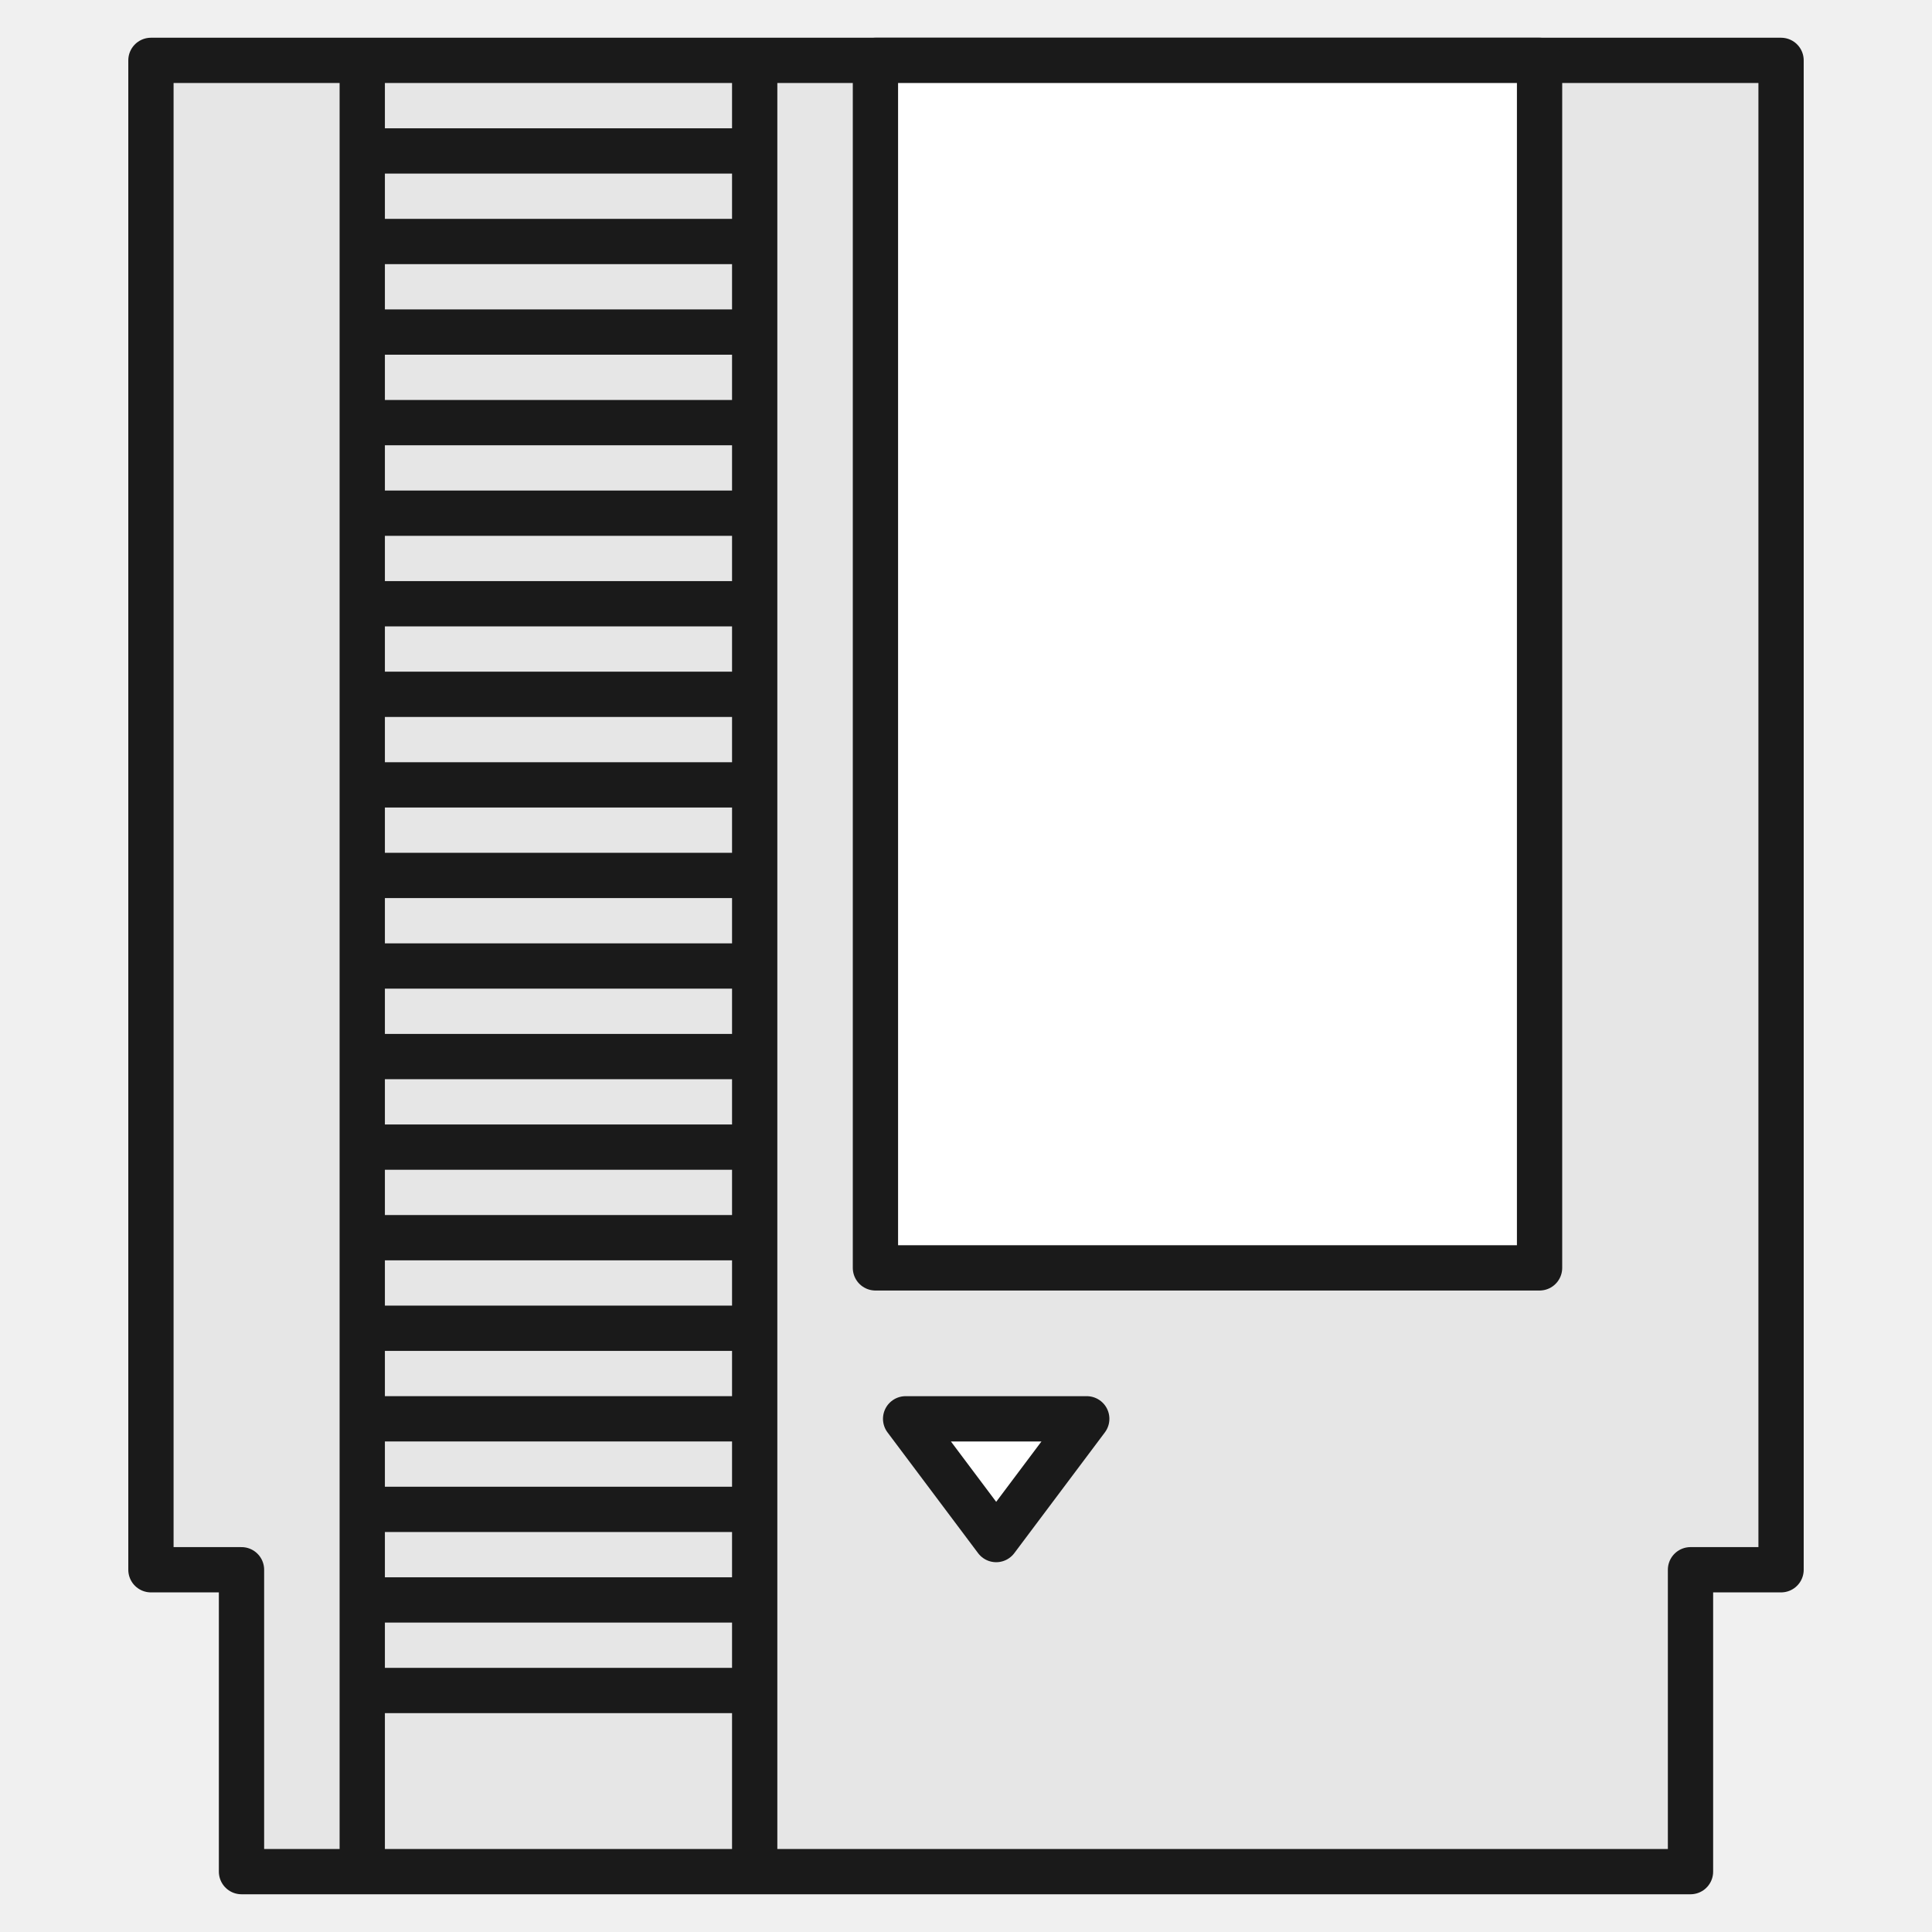
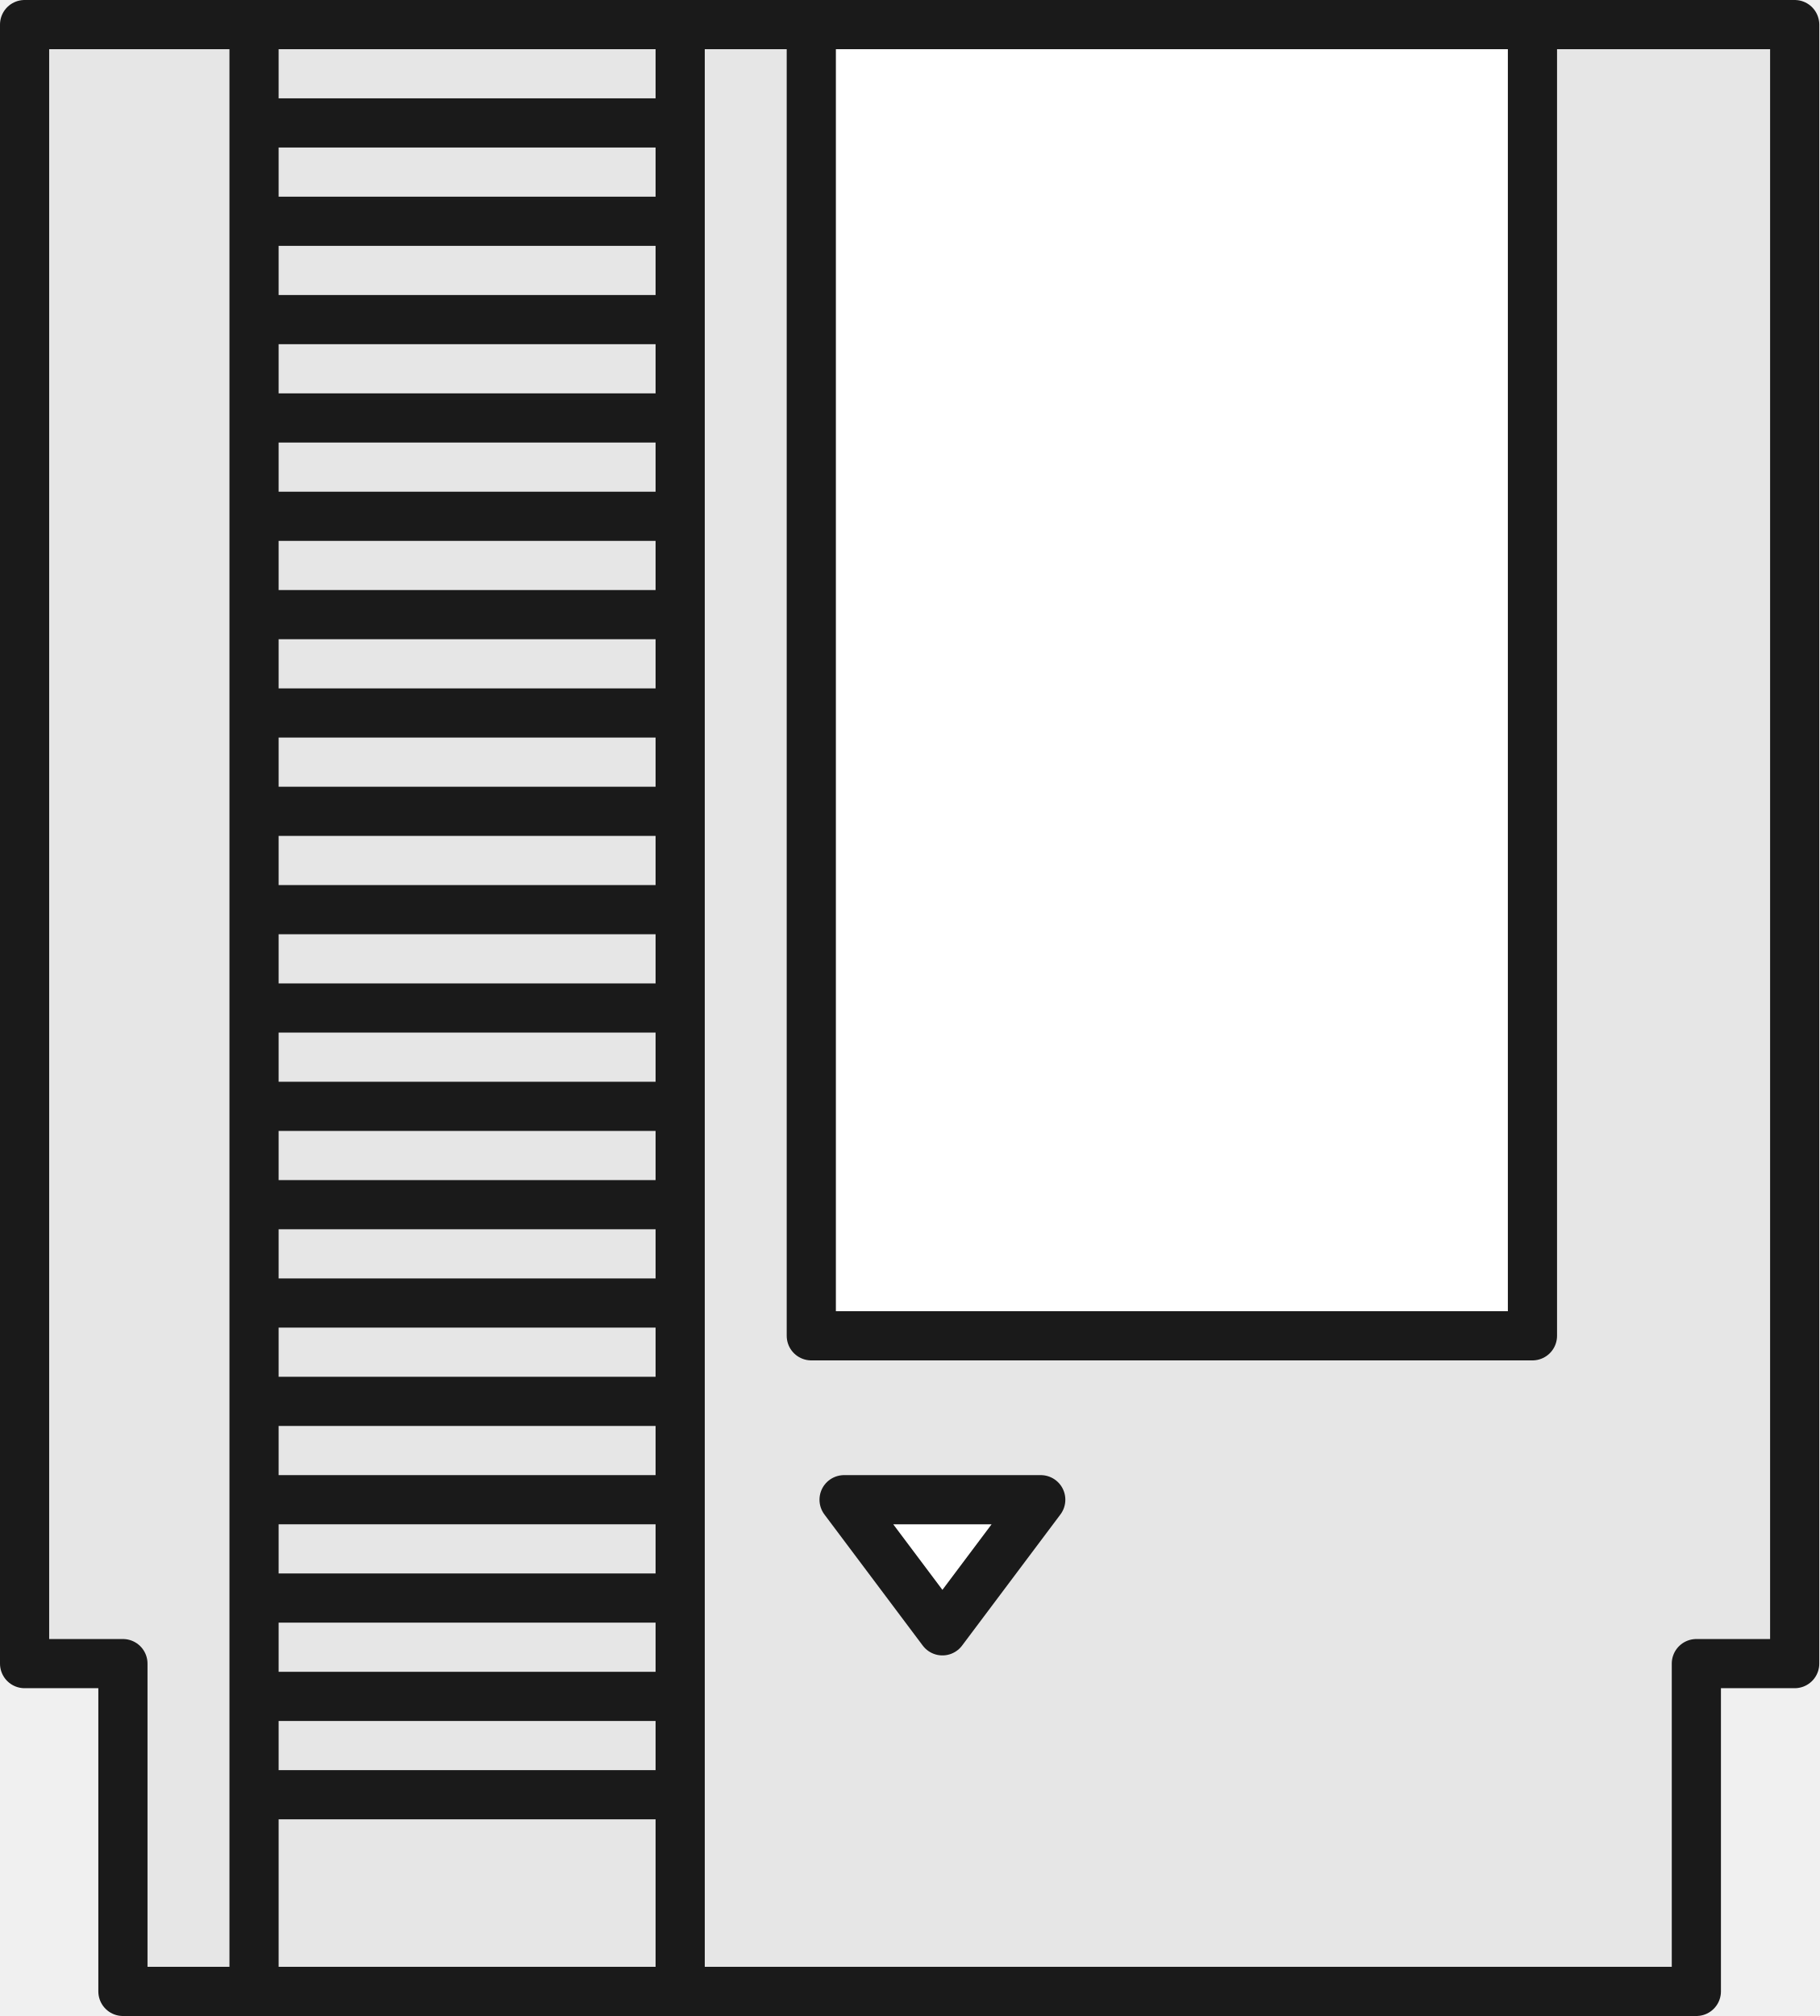
- <svg xmlns="http://www.w3.org/2000/svg" width="128" height="128" version="1.1" viewBox="0 0 128 128" id="svg48">
+ <svg xmlns="http://www.w3.org/2000/svg" width="111" height="123" version="1.1" viewBox="0 0 111 123" id="svg48">
  <defs id="defs52" />
-   <path fill="#aaa" stroke="#777" stroke-linejoin="round" stroke-width="3" d="m10 4 h108 v100 h-6 v20 h-96 v-20 h-6 v-100 z" id="path2" style="fill:#e6e6e6;stroke:#1a1a1a" />
-   <path fill="#777" stroke="#777" stroke-linejoin="round" stroke-width="3" d="m60 94 h12 l-6 8 l-6 -8 z" id="path4" style="fill:#ffffff;stroke:#1a1a1a" />
-   <path fill="#777" stroke="#777" stroke-linejoin="round" stroke-width="3" d="m58 4 h44 v80 h-44 v-80 z" id="path6" style="fill:#ffffff;stroke:#1a1a1a" />
-   <line stroke="#777" stroke-width="3" x1="24" y1="4" x2="24" y2="124" id="line8" style="fill:#ffffff;stroke:#1a1a1a" />
-   <line stroke="#777" stroke-width="3" x1="50" y1="4" x2="50" y2="124" id="line10" style="fill:#ffffff;stroke:#1a1a1a" />
-   <line stroke="#777" stroke-width="3" x1="24" y1="10" x2="50" y2="10" id="line12" style="fill:#ffffff;stroke:#1a1a1a" />
-   <line stroke="#777" stroke-width="3" x1="24" y1="16" x2="50" y2="16" id="line14" style="fill:#ffffff;stroke:#1a1a1a" />
-   <line stroke="#777" stroke-width="3" x1="24" y1="22" x2="50" y2="22" id="line16" style="fill:#ffffff;stroke:#1a1a1a" />
-   <line stroke="#777" stroke-width="3" x1="24" y1="28" x2="50" y2="28" id="line18" style="fill:#ffffff;stroke:#1a1a1a" />
-   <line stroke="#777" stroke-width="3" x1="24" y1="34" x2="50" y2="34" id="line20" style="fill:#ffffff;stroke:#1a1a1a" />
-   <line stroke="#777" stroke-width="3" x1="24" y1="40" x2="50" y2="40" id="line22" style="fill:#ffffff;stroke:#1a1a1a" />
-   <line stroke="#777" stroke-width="3" x1="24" y1="46" x2="50" y2="46" id="line24" style="fill:#ffffff;stroke:#1a1a1a" />
-   <line stroke="#777" stroke-width="3" x1="24" y1="52" x2="50" y2="52" id="line26" style="fill:#ffffff;stroke:#1a1a1a" />
-   <line stroke="#777" stroke-width="3" x1="24" y1="58" x2="50" y2="58" id="line28" style="fill:#ffffff;stroke:#1a1a1a" />
-   <line stroke="#777" stroke-width="3" x1="24" y1="64" x2="50" y2="64" id="line30" style="fill:#ffffff;stroke:#1a1a1a" />
-   <line stroke="#777" stroke-width="3" x1="24" y1="70" x2="50" y2="70" id="line32" style="fill:#ffffff;stroke:#1a1a1a" />
-   <line stroke="#777" stroke-width="3" x1="24" y1="76" x2="50" y2="76" id="line34" style="fill:#ffffff;stroke:#1a1a1a" />
-   <line stroke="#777" stroke-width="3" x1="24" y1="82" x2="50" y2="82" id="line36" style="fill:#ffffff;stroke:#1a1a1a" />
-   <line stroke="#777" stroke-width="3" x1="24" y1="88" x2="50" y2="88" id="line38" style="fill:#ffffff;stroke:#1a1a1a" />
-   <line stroke="#777" stroke-width="3" x1="24" y1="94" x2="50" y2="94" id="line40" style="fill:#ffffff;stroke:#1a1a1a" />
-   <line stroke="#777" stroke-width="3" x1="24" y1="100" x2="50" y2="100" id="line42" style="fill:#ffffff;stroke:#1a1a1a" />
-   <line stroke="#777" stroke-width="3" x1="24" y1="106" x2="50" y2="106" id="line44" style="fill:#ffffff;stroke:#1a1a1a" />
-   <line stroke="#777" stroke-width="3" x1="24" y1="112" x2="50" y2="112" id="line46" style="fill:#ffffff;stroke:#1a1a1a" />
+   <path fill="#aaa" stroke="#777" stroke-linejoin="round" stroke-width="3" d="m 1.5,1.5 h 108 v 100 h -6 v 20 h -96 v -20 h -6 z" id="path2" style="fill:#e6e6e6;stroke:#1a1a1a" />
+   <path fill="#777" stroke="#777" stroke-linejoin="round" stroke-width="3" d="m 51.5,91.5 h 12 l -6,8 z" id="path4" style="fill:#ffffff;stroke:#1a1a1a" />
+   <path fill="#777" stroke="#777" stroke-linejoin="round" stroke-width="3" d="m 49.5,1.5 h 44 v 80 h -44 z" id="path6" style="fill:#ffffff;stroke:#1a1a1a" />
+   <line stroke="#777" stroke-width="3" x1="15.5" y1="1.5" x2="15.5" y2="121.5" id="line8" style="fill:#ffffff;stroke:#1a1a1a" />
+   <line stroke="#777" stroke-width="3" x1="41.5" y1="1.5" x2="41.5" y2="121.5" id="line10" style="fill:#ffffff;stroke:#1a1a1a" />
+   <line stroke="#777" stroke-width="3" x1="15.5" y1="7.5" x2="41.5" y2="7.5" id="line12" style="fill:#ffffff;stroke:#1a1a1a" />
+   <line stroke="#777" stroke-width="3" x1="15.5" y1="13.5" x2="41.5" y2="13.5" id="line14" style="fill:#ffffff;stroke:#1a1a1a" />
+   <line stroke="#777" stroke-width="3" x1="15.5" y1="19.5" x2="41.5" y2="19.5" id="line16" style="fill:#ffffff;stroke:#1a1a1a" />
+   <line stroke="#777" stroke-width="3" x1="15.5" y1="25.5" x2="41.5" y2="25.5" id="line18" style="fill:#ffffff;stroke:#1a1a1a" />
+   <line stroke="#777" stroke-width="3" x1="15.5" y1="31.5" x2="41.5" y2="31.5" id="line20" style="fill:#ffffff;stroke:#1a1a1a" />
+   <line stroke="#777" stroke-width="3" x1="15.5" y1="37.5" x2="41.5" y2="37.5" id="line22" style="fill:#ffffff;stroke:#1a1a1a" />
+   <line stroke="#777" stroke-width="3" x1="15.5" y1="43.5" x2="41.5" y2="43.5" id="line24" style="fill:#ffffff;stroke:#1a1a1a" />
+   <line stroke="#777" stroke-width="3" x1="15.5" y1="49.5" x2="41.5" y2="49.5" id="line26" style="fill:#ffffff;stroke:#1a1a1a" />
+   <line stroke="#777" stroke-width="3" x1="15.5" y1="55.5" x2="41.5" y2="55.5" id="line28" style="fill:#ffffff;stroke:#1a1a1a" />
+   <line stroke="#777" stroke-width="3" x1="15.5" y1="61.5" x2="41.5" y2="61.5" id="line30" style="fill:#ffffff;stroke:#1a1a1a" />
+   <line stroke="#777" stroke-width="3" x1="15.5" y1="67.5" x2="41.5" y2="67.5" id="line32" style="fill:#ffffff;stroke:#1a1a1a" />
+   <line stroke="#777" stroke-width="3" x1="15.5" y1="73.5" x2="41.5" y2="73.5" id="line34" style="fill:#ffffff;stroke:#1a1a1a" />
+   <line stroke="#777" stroke-width="3" x1="15.5" y1="79.5" x2="41.5" y2="79.5" id="line36" style="fill:#ffffff;stroke:#1a1a1a" />
+   <line stroke="#777" stroke-width="3" x1="15.5" y1="85.5" x2="41.5" y2="85.5" id="line38" style="fill:#ffffff;stroke:#1a1a1a" />
+   <line stroke="#777" stroke-width="3" x1="15.5" y1="91.5" x2="41.5" y2="91.5" id="line40" style="fill:#ffffff;stroke:#1a1a1a" />
+   <line stroke="#777" stroke-width="3" x1="15.5" y1="97.5" x2="41.5" y2="97.5" id="line42" style="fill:#ffffff;stroke:#1a1a1a" />
+   <line stroke="#777" stroke-width="3" x1="15.5" y1="103.5" x2="41.5" y2="103.5" id="line44" style="fill:#ffffff;stroke:#1a1a1a" />
+   <line stroke="#777" stroke-width="3" x1="15.5" y1="109.5" x2="41.5" y2="109.5" id="line46" style="fill:#ffffff;stroke:#1a1a1a" />
</svg>
